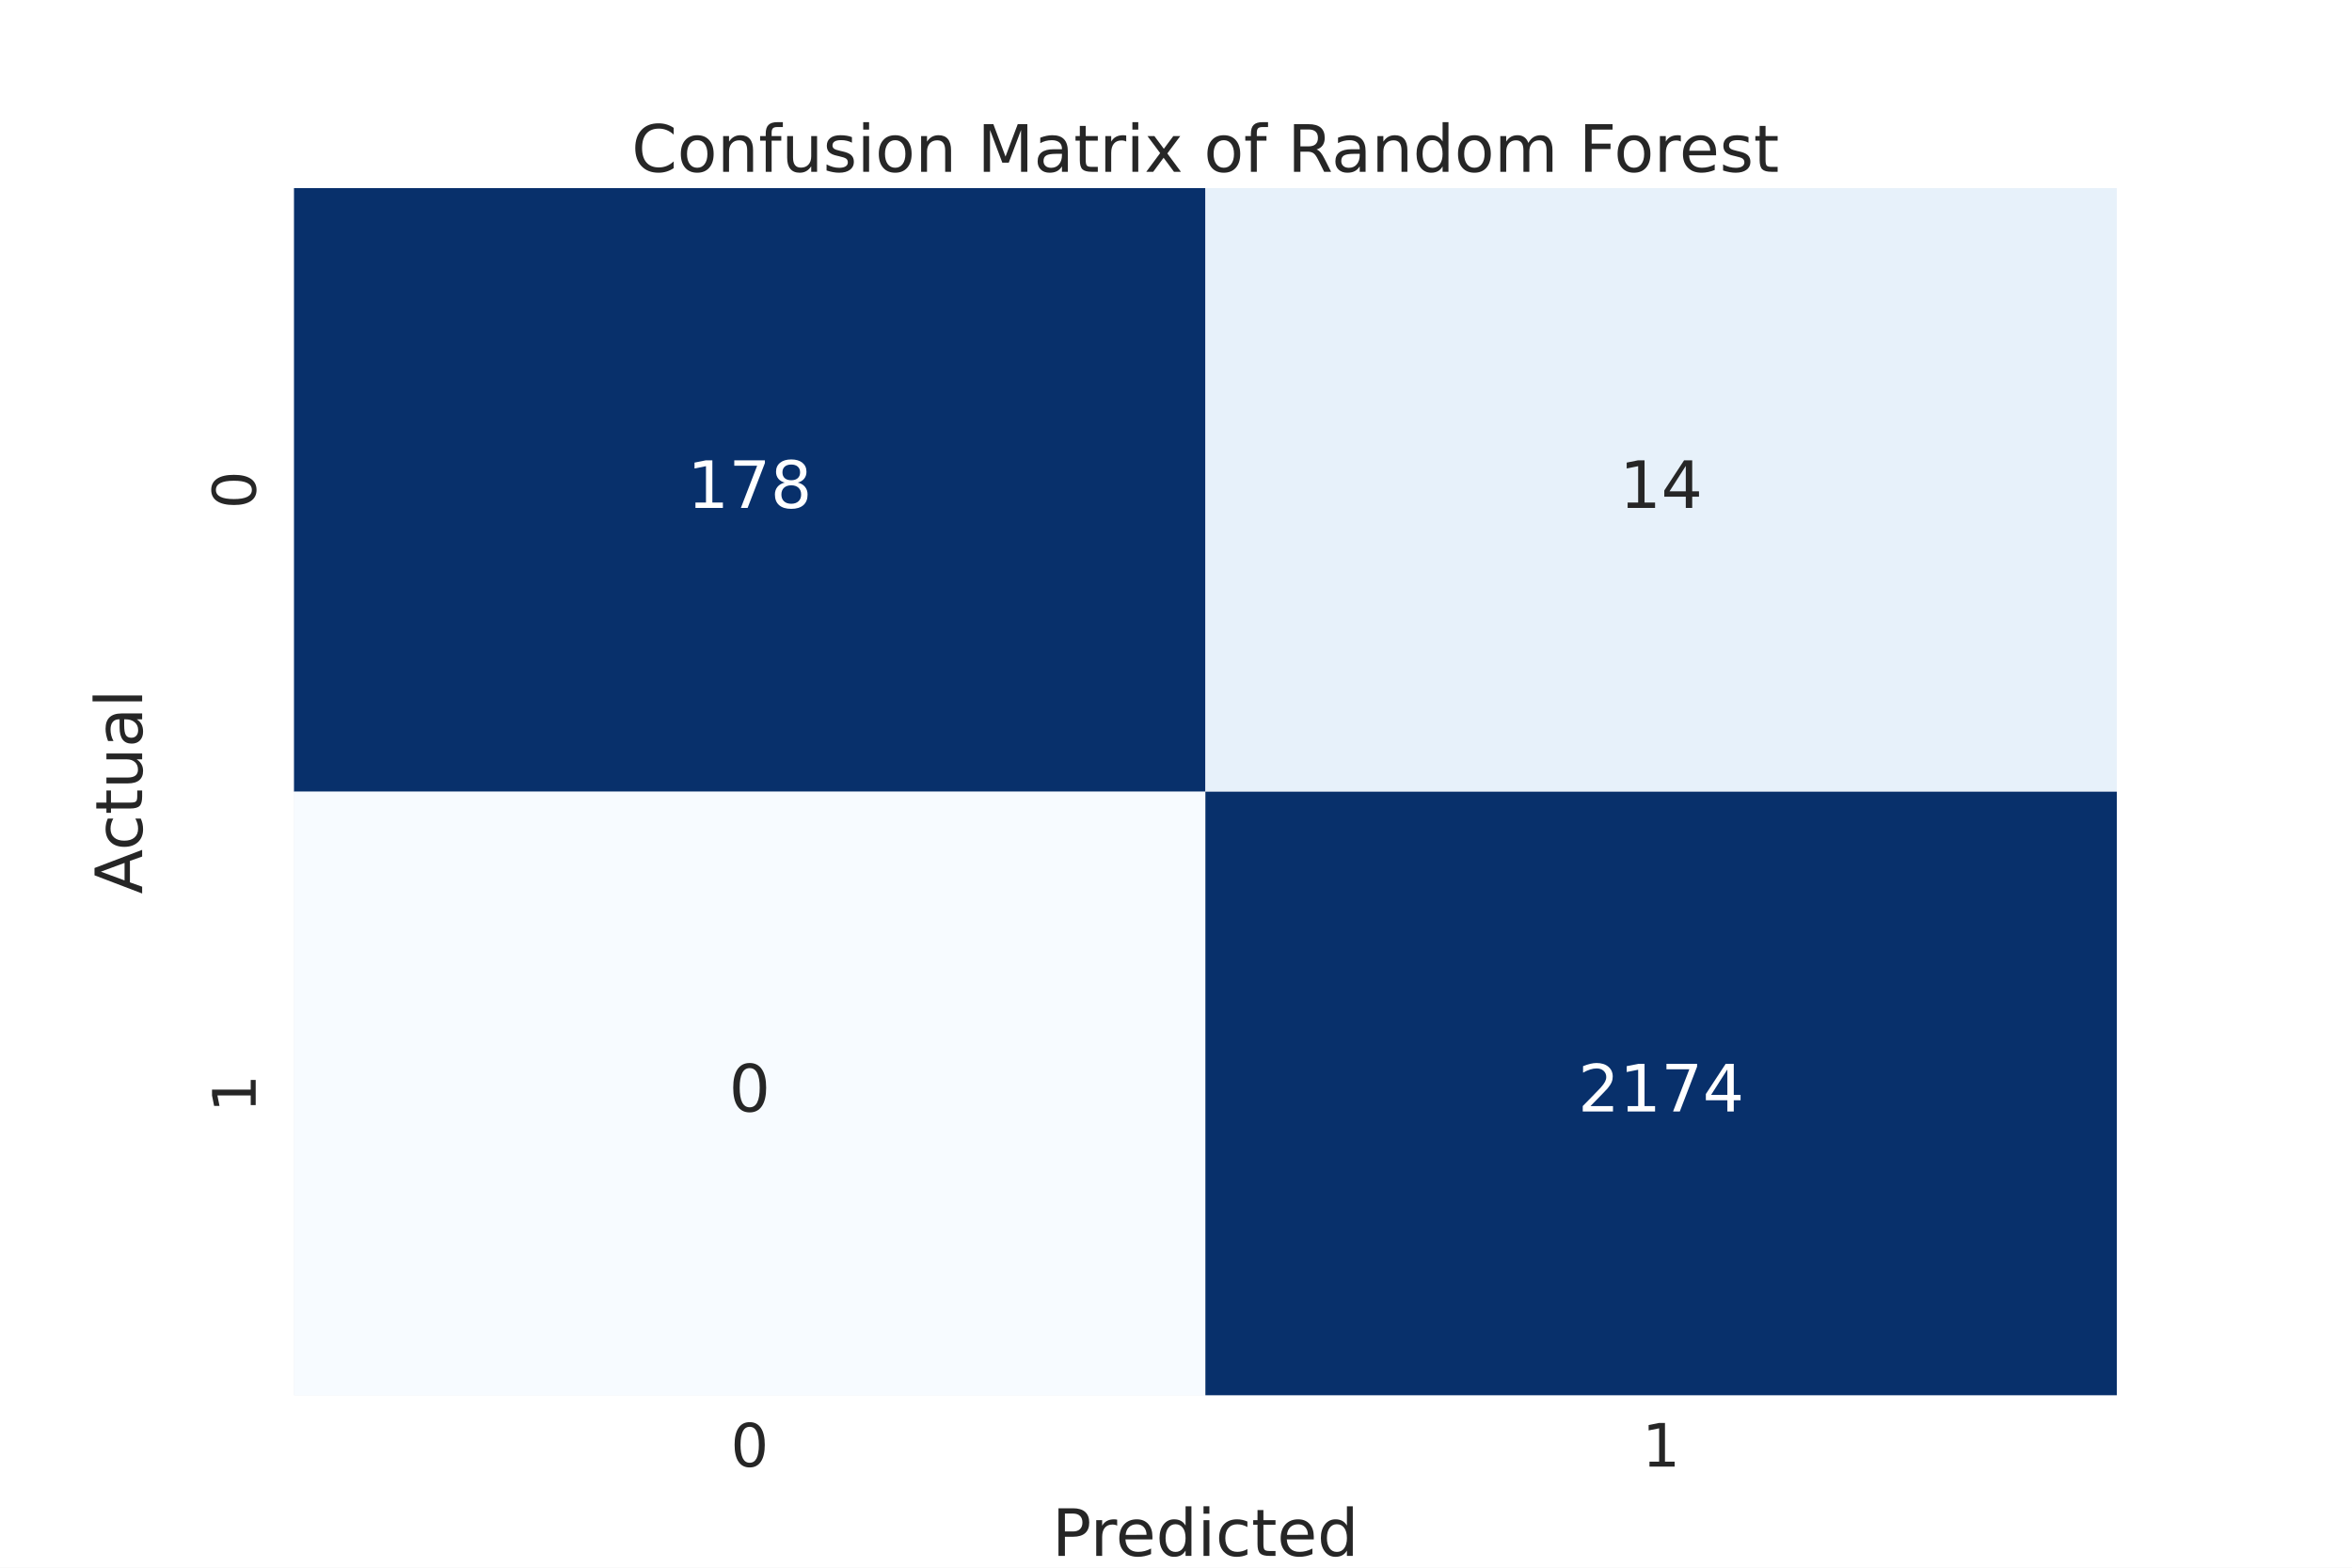
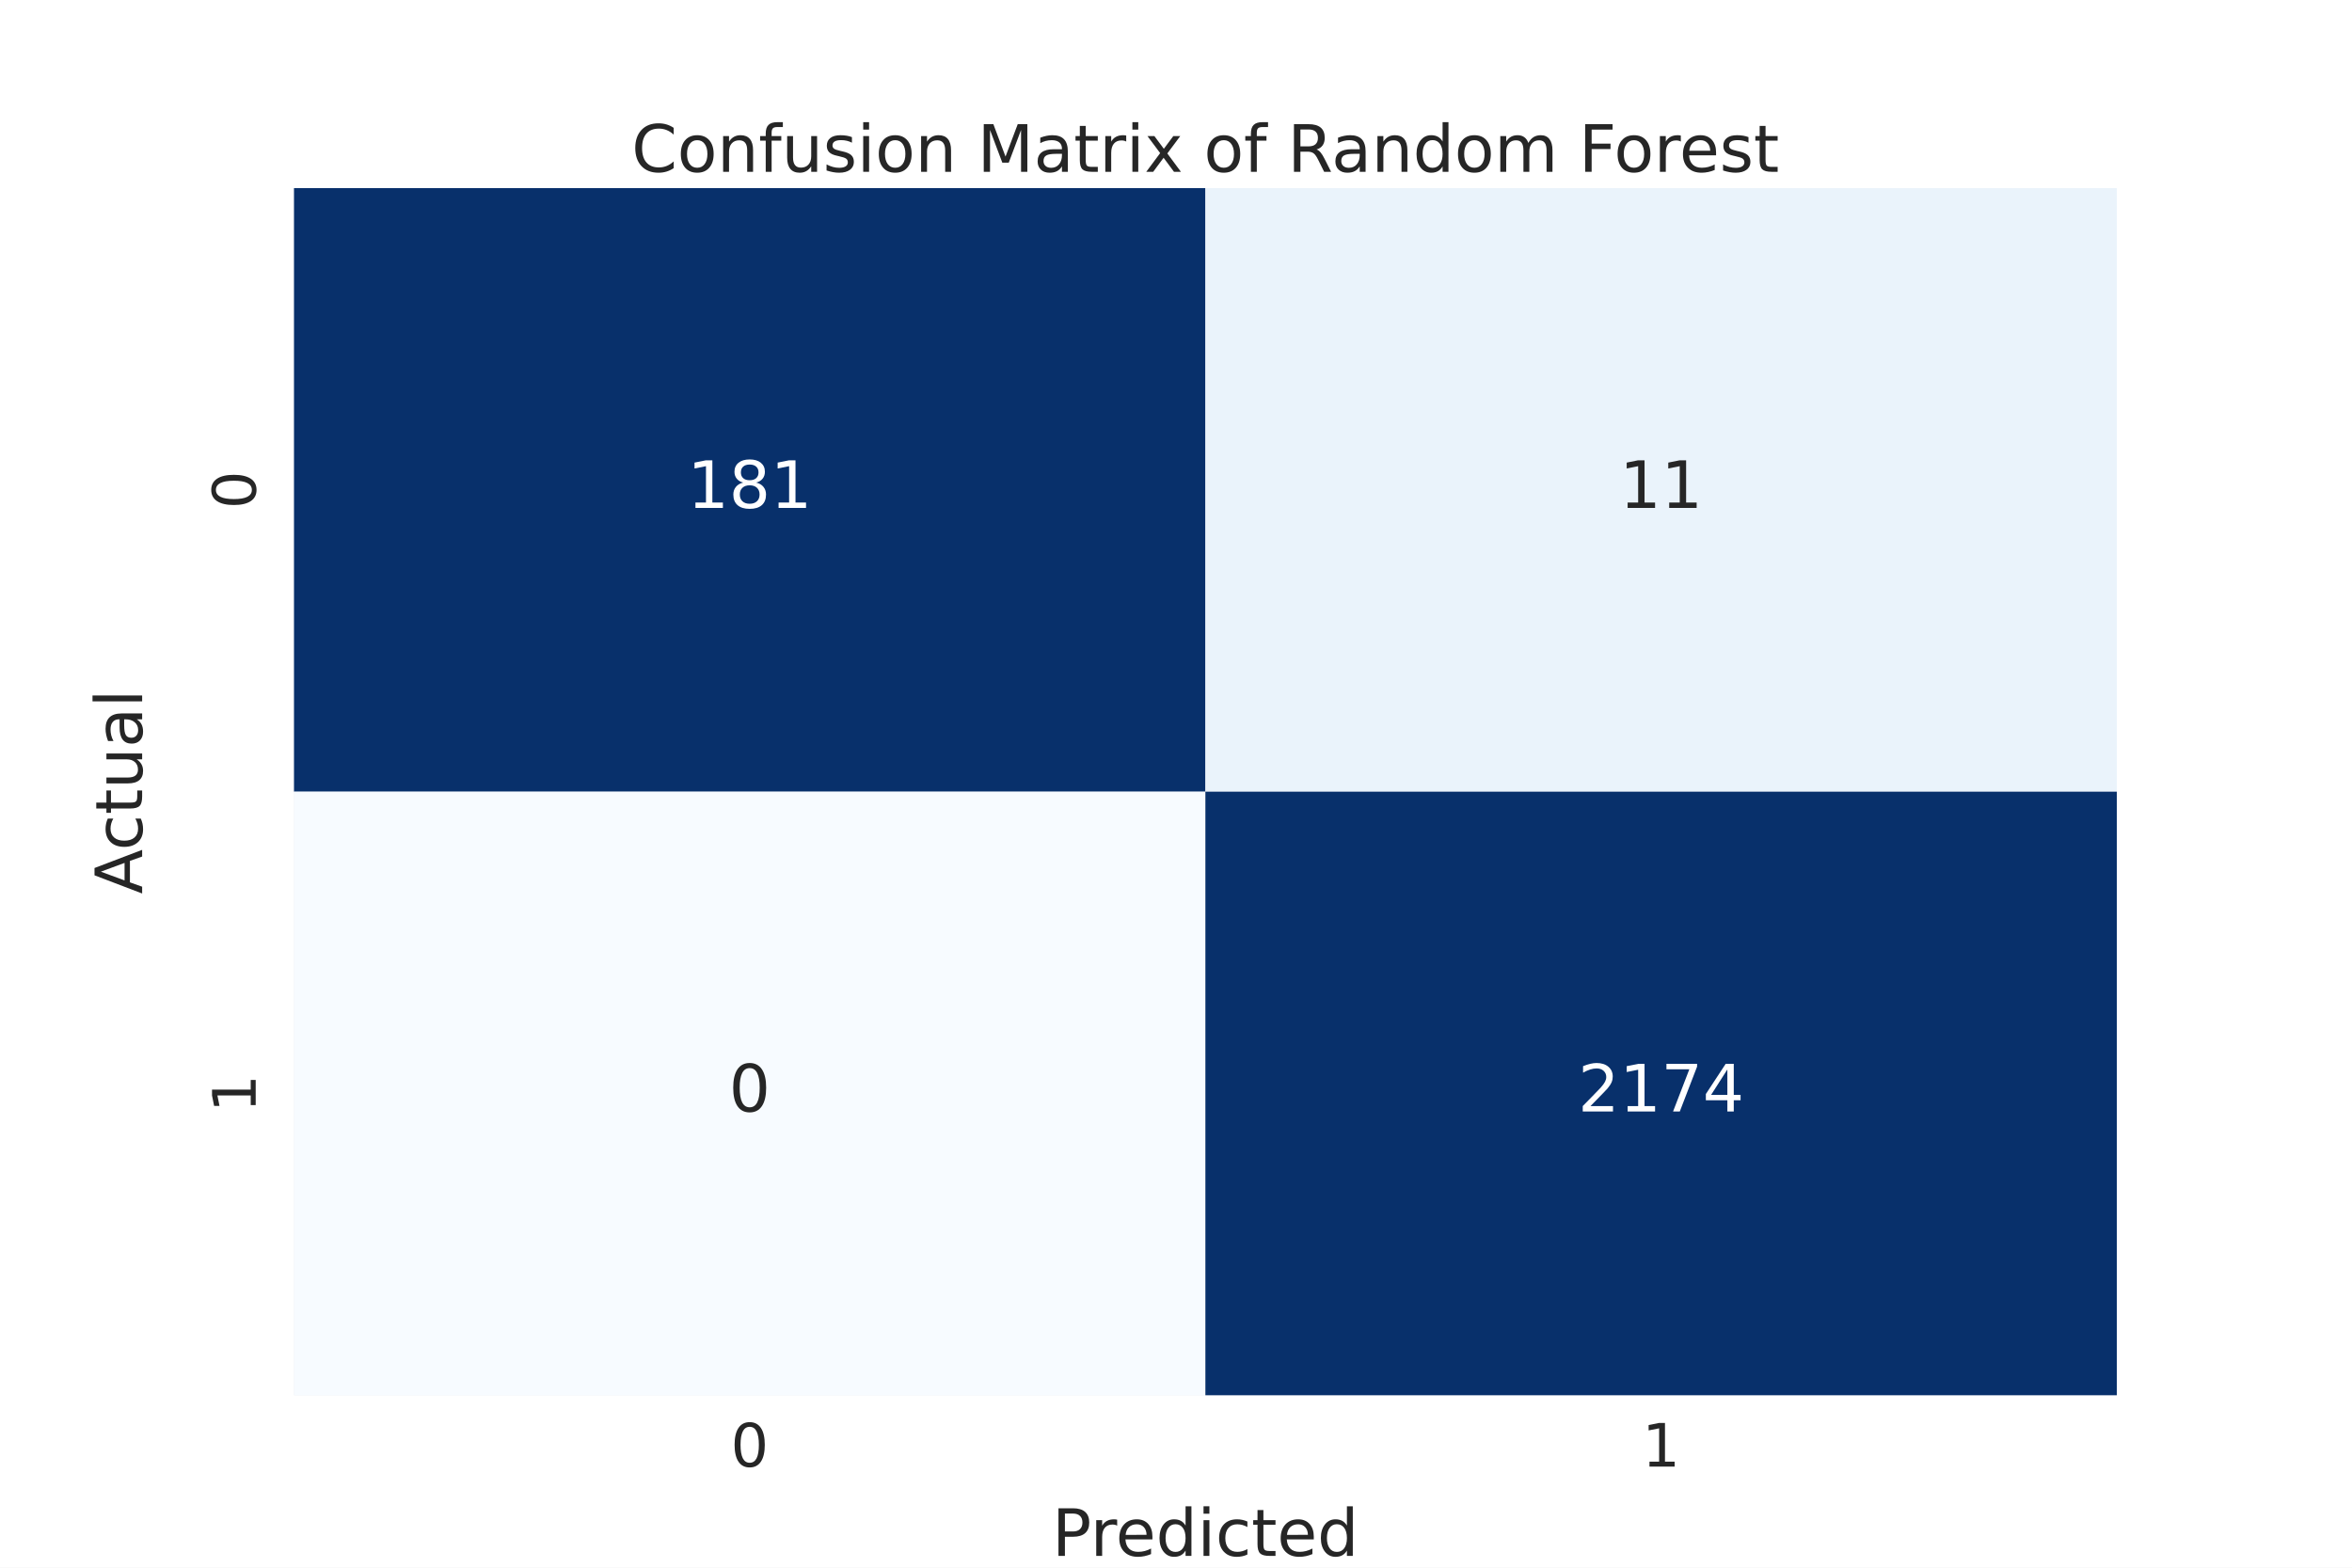
<svg xmlns="http://www.w3.org/2000/svg" xmlns:xlink="http://www.w3.org/1999/xlink" width="864pt" height="576pt" viewBox="0 0 864 576" version="1.1">
  <defs>
    <style type="text/css">*{stroke-linejoin: round; stroke-linecap: butt}</style>
  </defs>
  <g id="figure_1">
    <g id="patch_1">
      <path d="M 0 576  L 864 576  L 864 0  L 0 0  z " style="fill: #ffffff" />
    </g>
    <g id="axes_1">
      <g id="patch_2">
        <path d="M 108 512.64  L 777.6 512.64  L 777.6 69.12  L 108 69.12  z " style="fill: #eaeaf2" />
      </g>
      <g id="matplotlib.axis_1">
        <g id="xtick_1">
          <g id="text_1">
            <g style="fill: #262626" transform="translate(268.4013 538.8566) scale(0.22 -0.22)">
              <defs>
                <path id="DejaVuSans-30" d="M 2034 4250  Q 1547 4250 1301 3770  Q 1056 3291 1056 2328  Q 1056 1369 1301 889  Q 1547 409 2034 409  Q 2525 409 2770 889  Q 3016 1369 3016 2328  Q 3016 3291 2770 3770  Q 2525 4250 2034 4250  z M 2034 4750  Q 2819 4750 3233 4129  Q 3647 3509 3647 2328  Q 3647 1150 3233 529  Q 2819 -91 2034 -91  Q 1250 -91 836 529  Q 422 1150 422 2328  Q 422 3509 836 4129  Q 1250 4750 2034 4750  z " transform="scale(0.015625)" />
              </defs>
              <use xlink:href="#DejaVuSans-30" />
            </g>
          </g>
        </g>
        <g id="xtick_2">
          <g id="text_2">
            <g style="fill: #262626" transform="translate(603.2012 538.8566) scale(0.22 -0.22)">
              <defs>
                <path id="DejaVuSans-31" d="M 794 531  L 1825 531  L 1825 4091  L 703 3866  L 703 4441  L 1819 4666  L 2450 4666  L 2450 531  L 3481 531  L 3481 0  L 794 0  L 794 531  z " transform="scale(0.015625)" />
              </defs>
              <use xlink:href="#DejaVuSans-31" />
            </g>
          </g>
        </g>
        <g id="text_3">
          <g style="fill: #262626" transform="translate(386.4712 571.6681) scale(0.24 -0.24)">
            <defs>
              <path id="DejaVuSans-50" d="M 1259 4147  L 1259 2394  L 2053 2394  Q 2494 2394 2734 2622  Q 2975 2850 2975 3272  Q 2975 3691 2734 3919  Q 2494 4147 2053 4147  L 1259 4147  z M 628 4666  L 2053 4666  Q 2838 4666 3239 4311  Q 3641 3956 3641 3272  Q 3641 2581 3239 2228  Q 2838 1875 2053 1875  L 1259 1875  L 1259 0  L 628 0  L 628 4666  z " transform="scale(0.015625)" />
              <path id="DejaVuSans-72" d="M 2631 2963  Q 2534 3019 2420 3045  Q 2306 3072 2169 3072  Q 1681 3072 1420 2755  Q 1159 2438 1159 1844  L 1159 0  L 581 0  L 581 3500  L 1159 3500  L 1159 2956  Q 1341 3275 1631 3429  Q 1922 3584 2338 3584  Q 2397 3584 2469 3576  Q 2541 3569 2628 3553  L 2631 2963  z " transform="scale(0.015625)" />
              <path id="DejaVuSans-65" d="M 3597 1894  L 3597 1613  L 953 1613  Q 991 1019 1311 708  Q 1631 397 2203 397  Q 2534 397 2845 478  Q 3156 559 3463 722  L 3463 178  Q 3153 47 2828 -22  Q 2503 -91 2169 -91  Q 1331 -91 842 396  Q 353 884 353 1716  Q 353 2575 817 3079  Q 1281 3584 2069 3584  Q 2775 3584 3186 3129  Q 3597 2675 3597 1894  z M 3022 2063  Q 3016 2534 2758 2815  Q 2500 3097 2075 3097  Q 1594 3097 1305 2825  Q 1016 2553 972 2059  L 3022 2063  z " transform="scale(0.015625)" />
              <path id="DejaVuSans-64" d="M 2906 2969  L 2906 4863  L 3481 4863  L 3481 0  L 2906 0  L 2906 525  Q 2725 213 2448 61  Q 2172 -91 1784 -91  Q 1150 -91 751 415  Q 353 922 353 1747  Q 353 2572 751 3078  Q 1150 3584 1784 3584  Q 2172 3584 2448 3432  Q 2725 3281 2906 2969  z M 947 1747  Q 947 1113 1208 752  Q 1469 391 1925 391  Q 2381 391 2643 752  Q 2906 1113 2906 1747  Q 2906 2381 2643 2742  Q 2381 3103 1925 3103  Q 1469 3103 1208 2742  Q 947 2381 947 1747  z " transform="scale(0.015625)" />
              <path id="DejaVuSans-69" d="M 603 3500  L 1178 3500  L 1178 0  L 603 0  L 603 3500  z M 603 4863  L 1178 4863  L 1178 4134  L 603 4134  L 603 4863  z " transform="scale(0.015625)" />
              <path id="DejaVuSans-63" d="M 3122 3366  L 3122 2828  Q 2878 2963 2633 3030  Q 2388 3097 2138 3097  Q 1578 3097 1268 2742  Q 959 2388 959 1747  Q 959 1106 1268 751  Q 1578 397 2138 397  Q 2388 397 2633 464  Q 2878 531 3122 666  L 3122 134  Q 2881 22 2623 -34  Q 2366 -91 2075 -91  Q 1284 -91 818 406  Q 353 903 353 1747  Q 353 2603 823 3093  Q 1294 3584 2113 3584  Q 2378 3584 2631 3529  Q 2884 3475 3122 3366  z " transform="scale(0.015625)" />
              <path id="DejaVuSans-74" d="M 1172 4494  L 1172 3500  L 2356 3500  L 2356 3053  L 1172 3053  L 1172 1153  Q 1172 725 1289 603  Q 1406 481 1766 481  L 2356 481  L 2356 0  L 1766 0  Q 1100 0 847 248  Q 594 497 594 1153  L 594 3053  L 172 3053  L 172 3500  L 594 3500  L 594 4494  L 1172 4494  z " transform="scale(0.015625)" />
            </defs>
            <use xlink:href="#DejaVuSans-50" />
            <use xlink:href="#DejaVuSans-72" x="58.553" />
            <use xlink:href="#DejaVuSans-65" x="97.416" />
            <use xlink:href="#DejaVuSans-64" x="158.939" />
            <use xlink:href="#DejaVuSans-69" x="222.416" />
            <use xlink:href="#DejaVuSans-63" x="250.199" />
            <use xlink:href="#DejaVuSans-74" x="305.18" />
            <use xlink:href="#DejaVuSans-65" x="344.389" />
            <use xlink:href="#DejaVuSans-64" x="405.912" />
          </g>
        </g>
      </g>
      <g id="matplotlib.axis_2">
        <g id="ytick_1">
          <g id="text_4">
            <g style="fill: #262626" transform="translate(93.92469 186.9988) rotate(-90) scale(0.22 -0.22)">
              <use xlink:href="#DejaVuSans-30" />
            </g>
          </g>
        </g>
        <g id="ytick_2">
          <g id="text_5">
            <g style="fill: #262626" transform="translate(93.92469 408.7588) rotate(-90) scale(0.22 -0.22)">
              <use xlink:href="#DejaVuSans-31" />
            </g>
          </g>
        </g>
        <g id="text_6">
          <g style="fill: #262626" transform="translate(52.21688 328.4737) rotate(-90) scale(0.24 -0.24)">
            <defs>
              <path id="DejaVuSans-41" d="M 2188 4044  L 1331 1722  L 3047 1722  L 2188 4044  z M 1831 4666  L 2547 4666  L 4325 0  L 3669 0  L 3244 1197  L 1141 1197  L 716 0  L 50 0  L 1831 4666  z " transform="scale(0.015625)" />
              <path id="DejaVuSans-75" d="M 544 1381  L 544 3500  L 1119 3500  L 1119 1403  Q 1119 906 1312 657  Q 1506 409 1894 409  Q 2359 409 2629 706  Q 2900 1003 2900 1516  L 2900 3500  L 3475 3500  L 3475 0  L 2900 0  L 2900 538  Q 2691 219 2414 64  Q 2138 -91 1772 -91  Q 1169 -91 856 284  Q 544 659 544 1381  z M 1991 3584  L 1991 3584  z " transform="scale(0.015625)" />
              <path id="DejaVuSans-61" d="M 2194 1759  Q 1497 1759 1228 1600  Q 959 1441 959 1056  Q 959 750 1161 570  Q 1363 391 1709 391  Q 2188 391 2477 730  Q 2766 1069 2766 1631  L 2766 1759  L 2194 1759  z M 3341 1997  L 3341 0  L 2766 0  L 2766 531  Q 2569 213 2275 61  Q 1981 -91 1556 -91  Q 1019 -91 701 211  Q 384 513 384 1019  Q 384 1609 779 1909  Q 1175 2209 1959 2209  L 2766 2209  L 2766 2266  Q 2766 2663 2505 2880  Q 2244 3097 1772 3097  Q 1472 3097 1187 3025  Q 903 2953 641 2809  L 641 3341  Q 956 3463 1253 3523  Q 1550 3584 1831 3584  Q 2591 3584 2966 3190  Q 3341 2797 3341 1997  z " transform="scale(0.015625)" />
              <path id="DejaVuSans-6c" d="M 603 4863  L 1178 4863  L 1178 0  L 603 0  L 603 4863  z " transform="scale(0.015625)" />
            </defs>
            <use xlink:href="#DejaVuSans-41" />
            <use xlink:href="#DejaVuSans-63" x="66.658" />
            <use xlink:href="#DejaVuSans-74" x="121.639" />
            <use xlink:href="#DejaVuSans-75" x="160.848" />
            <use xlink:href="#DejaVuSans-61" x="224.227" />
            <use xlink:href="#DejaVuSans-6c" x="285.506" />
          </g>
        </g>
      </g>
      <g id="QuadMesh_1">
-         <path d="M 108 69.12  L 442.8 69.12  L 442.8 290.88  L 108 290.88  L 108 69.12  " clip-path="url(#p916fa6289e)" style="fill: #08306b" />
-         <path d="M 442.8 69.12  L 777.6 69.12  L 777.6 290.88  L 442.8 290.88  L 442.8 69.12  " clip-path="url(#p916fa6289e)" style="fill: #e7f1fa" />
-         <path d="M 108 290.88  L 442.8 290.88  L 442.8 512.64  L 108 512.64  L 108 290.88  " clip-path="url(#p916fa6289e)" style="fill: #f7fbff" />
-         <path d="M 442.8 290.88  L 777.6 290.88  L 777.6 512.64  L 442.8 512.64  L 442.8 290.88  " clip-path="url(#p916fa6289e)" style="fill: #08306b" />
+         <path d="M 108 69.12  L 442.8 69.12  L 442.8 290.88  L 108 290.88  L 108 69.12  " clip-path="url(#pa478eacd69)" style="fill: #08306b" />
+         <path d="M 442.8 69.12  L 777.6 69.12  L 777.6 290.88  L 442.8 290.88  L 442.8 69.12  " clip-path="url(#pa478eacd69)" style="fill: #eaf3fb" />
+         <path d="M 108 290.88  L 442.8 290.88  L 442.8 512.64  L 108 512.64  L 108 290.88  " clip-path="url(#pa478eacd69)" style="fill: #f7fbff" />
+         <path d="M 442.8 290.88  L 777.6 290.88  L 777.6 512.64  L 442.8 512.64  L 442.8 290.88  " clip-path="url(#pa478eacd69)" style="fill: #08306b" />
      </g>
      <g id="text_7">
        <g style="fill: #ffffff" transform="translate(252.495 186.6225) scale(0.24 -0.24)">
          <defs>
-             <path id="DejaVuSans-37" d="M 525 4666  L 3525 4666  L 3525 4397  L 1831 0  L 1172 0  L 2766 4134  L 525 4134  L 525 4666  z " transform="scale(0.015625)" />
            <path id="DejaVuSans-38" d="M 2034 2216  Q 1584 2216 1326 1975  Q 1069 1734 1069 1313  Q 1069 891 1326 650  Q 1584 409 2034 409  Q 2484 409 2743 651  Q 3003 894 3003 1313  Q 3003 1734 2745 1975  Q 2488 2216 2034 2216  z M 1403 2484  Q 997 2584 770 2862  Q 544 3141 544 3541  Q 544 4100 942 4425  Q 1341 4750 2034 4750  Q 2731 4750 3128 4425  Q 3525 4100 3525 3541  Q 3525 3141 3298 2862  Q 3072 2584 2669 2484  Q 3125 2378 3379 2068  Q 3634 1759 3634 1313  Q 3634 634 3220 271  Q 2806 -91 2034 -91  Q 1263 -91 848 271  Q 434 634 434 1313  Q 434 1759 690 2068  Q 947 2378 1403 2484  z M 1172 3481  Q 1172 3119 1398 2916  Q 1625 2713 2034 2713  Q 2441 2713 2670 2916  Q 2900 3119 2900 3481  Q 2900 3844 2670 4047  Q 2441 4250 2034 4250  Q 1625 4250 1398 4047  Q 1172 3844 1172 3481  z " transform="scale(0.015625)" />
          </defs>
          <use xlink:href="#DejaVuSans-31" />
-           <use xlink:href="#DejaVuSans-37" x="63.623" />
-           <use xlink:href="#DejaVuSans-38" x="127.246" />
+           <use xlink:href="#DejaVuSans-38" x="63.623" />
+           <use xlink:href="#DejaVuSans-31" x="127.246" />
        </g>
      </g>
      <g id="text_8">
        <g style="fill: #262626" transform="translate(594.93 186.6225) scale(0.24 -0.24)">
-           <defs>
-             <path id="DejaVuSans-34" d="M 2419 4116  L 825 1625  L 2419 1625  L 2419 4116  z M 2253 4666  L 3047 4666  L 3047 1625  L 3713 1625  L 3713 1100  L 3047 1100  L 3047 0  L 2419 0  L 2419 1100  L 313 1100  L 313 1709  L 2253 4666  z " transform="scale(0.015625)" />
-           </defs>
          <use xlink:href="#DejaVuSans-31" />
-           <use xlink:href="#DejaVuSans-34" x="63.623" />
+           <use xlink:href="#DejaVuSans-31" x="63.623" />
        </g>
      </g>
      <g id="text_9">
        <g style="fill: #262626" transform="translate(267.765 408.3825) scale(0.24 -0.24)">
          <use xlink:href="#DejaVuSans-30" />
        </g>
      </g>
      <g id="text_10">
        <g style="fill: #ffffff" transform="translate(579.66 408.3825) scale(0.24 -0.24)">
          <defs>
            <path id="DejaVuSans-32" d="M 1228 531  L 3431 531  L 3431 0  L 469 0  L 469 531  Q 828 903 1448 1529  Q 2069 2156 2228 2338  Q 2531 2678 2651 2914  Q 2772 3150 2772 3378  Q 2772 3750 2511 3984  Q 2250 4219 1831 4219  Q 1534 4219 1204 4116  Q 875 4013 500 3803  L 500 4441  Q 881 4594 1212 4672  Q 1544 4750 1819 4750  Q 2544 4750 2975 4387  Q 3406 4025 3406 3419  Q 3406 3131 3298 2873  Q 3191 2616 2906 2266  Q 2828 2175 2409 1742  Q 1991 1309 1228 531  z " transform="scale(0.015625)" />
+             <path id="DejaVuSans-37" d="M 525 4666  L 3525 4666  L 3525 4397  L 1831 0  L 1172 0  L 2766 4134  L 525 4134  L 525 4666  z " transform="scale(0.015625)" />
+             <path id="DejaVuSans-34" d="M 2419 4116  L 825 1625  L 2419 1625  L 2419 4116  z M 2253 4666  L 3047 4666  L 3047 1625  L 3713 1625  L 3713 1100  L 3047 1100  L 3047 0  L 2419 0  L 2419 1100  L 313 1100  L 313 1709  L 2253 4666  z " transform="scale(0.015625)" />
          </defs>
          <use xlink:href="#DejaVuSans-32" />
          <use xlink:href="#DejaVuSans-31" x="63.623" />
          <use xlink:href="#DejaVuSans-37" x="127.246" />
          <use xlink:href="#DejaVuSans-34" x="190.869" />
        </g>
      </g>
      <g id="text_11">
        <g style="fill: #262626" transform="translate(232.02 63.12) scale(0.24 -0.24)">
          <defs>
            <path id="DejaVuSans-43" d="M 4122 4306  L 4122 3641  Q 3803 3938 3442 4084  Q 3081 4231 2675 4231  Q 1875 4231 1450 3742  Q 1025 3253 1025 2328  Q 1025 1406 1450 917  Q 1875 428 2675 428  Q 3081 428 3442 575  Q 3803 722 4122 1019  L 4122 359  Q 3791 134 3420 21  Q 3050 -91 2638 -91  Q 1578 -91 968 557  Q 359 1206 359 2328  Q 359 3453 968 4101  Q 1578 4750 2638 4750  Q 3056 4750 3426 4639  Q 3797 4528 4122 4306  z " transform="scale(0.015625)" />
            <path id="DejaVuSans-6f" d="M 1959 3097  Q 1497 3097 1228 2736  Q 959 2375 959 1747  Q 959 1119 1226 758  Q 1494 397 1959 397  Q 2419 397 2687 759  Q 2956 1122 2956 1747  Q 2956 2369 2687 2733  Q 2419 3097 1959 3097  z M 1959 3584  Q 2709 3584 3137 3096  Q 3566 2609 3566 1747  Q 3566 888 3137 398  Q 2709 -91 1959 -91  Q 1206 -91 779 398  Q 353 888 353 1747  Q 353 2609 779 3096  Q 1206 3584 1959 3584  z " transform="scale(0.015625)" />
            <path id="DejaVuSans-6e" d="M 3513 2113  L 3513 0  L 2938 0  L 2938 2094  Q 2938 2591 2744 2837  Q 2550 3084 2163 3084  Q 1697 3084 1428 2787  Q 1159 2491 1159 1978  L 1159 0  L 581 0  L 581 3500  L 1159 3500  L 1159 2956  Q 1366 3272 1645 3428  Q 1925 3584 2291 3584  Q 2894 3584 3203 3211  Q 3513 2838 3513 2113  z " transform="scale(0.015625)" />
            <path id="DejaVuSans-66" d="M 2375 4863  L 2375 4384  L 1825 4384  Q 1516 4384 1395 4259  Q 1275 4134 1275 3809  L 1275 3500  L 2222 3500  L 2222 3053  L 1275 3053  L 1275 0  L 697 0  L 697 3053  L 147 3053  L 147 3500  L 697 3500  L 697 3744  Q 697 4328 969 4595  Q 1241 4863 1831 4863  L 2375 4863  z " transform="scale(0.015625)" />
            <path id="DejaVuSans-73" d="M 2834 3397  L 2834 2853  Q 2591 2978 2328 3040  Q 2066 3103 1784 3103  Q 1356 3103 1142 2972  Q 928 2841 928 2578  Q 928 2378 1081 2264  Q 1234 2150 1697 2047  L 1894 2003  Q 2506 1872 2764 1633  Q 3022 1394 3022 966  Q 3022 478 2636 193  Q 2250 -91 1575 -91  Q 1294 -91 989 -36  Q 684 19 347 128  L 347 722  Q 666 556 975 473  Q 1284 391 1588 391  Q 1994 391 2212 530  Q 2431 669 2431 922  Q 2431 1156 2273 1281  Q 2116 1406 1581 1522  L 1381 1569  Q 847 1681 609 1914  Q 372 2147 372 2553  Q 372 3047 722 3315  Q 1072 3584 1716 3584  Q 2034 3584 2315 3537  Q 2597 3491 2834 3397  z " transform="scale(0.015625)" />
            <path id="DejaVuSans-20" transform="scale(0.015625)" />
            <path id="DejaVuSans-4d" d="M 628 4666  L 1569 4666  L 2759 1491  L 3956 4666  L 4897 4666  L 4897 0  L 4281 0  L 4281 4097  L 3078 897  L 2444 897  L 1241 4097  L 1241 0  L 628 0  L 628 4666  z " transform="scale(0.015625)" />
            <path id="DejaVuSans-78" d="M 3513 3500  L 2247 1797  L 3578 0  L 2900 0  L 1881 1375  L 863 0  L 184 0  L 1544 1831  L 300 3500  L 978 3500  L 1906 2253  L 2834 3500  L 3513 3500  z " transform="scale(0.015625)" />
            <path id="DejaVuSans-52" d="M 2841 2188  Q 3044 2119 3236 1894  Q 3428 1669 3622 1275  L 4263 0  L 3584 0  L 2988 1197  Q 2756 1666 2539 1819  Q 2322 1972 1947 1972  L 1259 1972  L 1259 0  L 628 0  L 628 4666  L 2053 4666  Q 2853 4666 3247 4331  Q 3641 3997 3641 3322  Q 3641 2881 3436 2590  Q 3231 2300 2841 2188  z M 1259 4147  L 1259 2491  L 2053 2491  Q 2509 2491 2742 2702  Q 2975 2913 2975 3322  Q 2975 3731 2742 3939  Q 2509 4147 2053 4147  L 1259 4147  z " transform="scale(0.015625)" />
            <path id="DejaVuSans-6d" d="M 3328 2828  Q 3544 3216 3844 3400  Q 4144 3584 4550 3584  Q 5097 3584 5394 3201  Q 5691 2819 5691 2113  L 5691 0  L 5113 0  L 5113 2094  Q 5113 2597 4934 2840  Q 4756 3084 4391 3084  Q 3944 3084 3684 2787  Q 3425 2491 3425 1978  L 3425 0  L 2847 0  L 2847 2094  Q 2847 2600 2669 2842  Q 2491 3084 2119 3084  Q 1678 3084 1418 2786  Q 1159 2488 1159 1978  L 1159 0  L 581 0  L 581 3500  L 1159 3500  L 1159 2956  Q 1356 3278 1631 3431  Q 1906 3584 2284 3584  Q 2666 3584 2933 3390  Q 3200 3197 3328 2828  z " transform="scale(0.015625)" />
            <path id="DejaVuSans-46" d="M 628 4666  L 3309 4666  L 3309 4134  L 1259 4134  L 1259 2759  L 3109 2759  L 3109 2228  L 1259 2228  L 1259 0  L 628 0  L 628 4666  z " transform="scale(0.015625)" />
          </defs>
          <use xlink:href="#DejaVuSans-43" />
          <use xlink:href="#DejaVuSans-6f" x="69.824" />
          <use xlink:href="#DejaVuSans-6e" x="131.006" />
          <use xlink:href="#DejaVuSans-66" x="194.385" />
          <use xlink:href="#DejaVuSans-75" x="229.59" />
          <use xlink:href="#DejaVuSans-73" x="292.969" />
          <use xlink:href="#DejaVuSans-69" x="345.068" />
          <use xlink:href="#DejaVuSans-6f" x="372.852" />
          <use xlink:href="#DejaVuSans-6e" x="434.033" />
          <use xlink:href="#DejaVuSans-20" x="497.412" />
          <use xlink:href="#DejaVuSans-4d" x="529.199" />
          <use xlink:href="#DejaVuSans-61" x="615.479" />
          <use xlink:href="#DejaVuSans-74" x="676.758" />
          <use xlink:href="#DejaVuSans-72" x="715.967" />
          <use xlink:href="#DejaVuSans-69" x="757.08" />
          <use xlink:href="#DejaVuSans-78" x="784.863" />
          <use xlink:href="#DejaVuSans-20" x="844.043" />
          <use xlink:href="#DejaVuSans-6f" x="875.83" />
          <use xlink:href="#DejaVuSans-66" x="937.012" />
          <use xlink:href="#DejaVuSans-20" x="972.217" />
          <use xlink:href="#DejaVuSans-52" x="1004.004" />
          <use xlink:href="#DejaVuSans-61" x="1071.236" />
          <use xlink:href="#DejaVuSans-6e" x="1132.516" />
          <use xlink:href="#DejaVuSans-64" x="1195.895" />
          <use xlink:href="#DejaVuSans-6f" x="1259.371" />
          <use xlink:href="#DejaVuSans-6d" x="1320.553" />
          <use xlink:href="#DejaVuSans-20" x="1417.965" />
          <use xlink:href="#DejaVuSans-46" x="1449.752" />
          <use xlink:href="#DejaVuSans-6f" x="1503.646" />
          <use xlink:href="#DejaVuSans-72" x="1564.828" />
          <use xlink:href="#DejaVuSans-65" x="1603.691" />
          <use xlink:href="#DejaVuSans-73" x="1665.215" />
          <use xlink:href="#DejaVuSans-74" x="1717.314" />
        </g>
      </g>
    </g>
  </g>
  <defs>
-     <clipPath id="p916fa6289e">
+     <clipPath id="pa478eacd69">
      <rect x="108" y="69.12" width="669.6" height="443.52" />
    </clipPath>
  </defs>
</svg>
